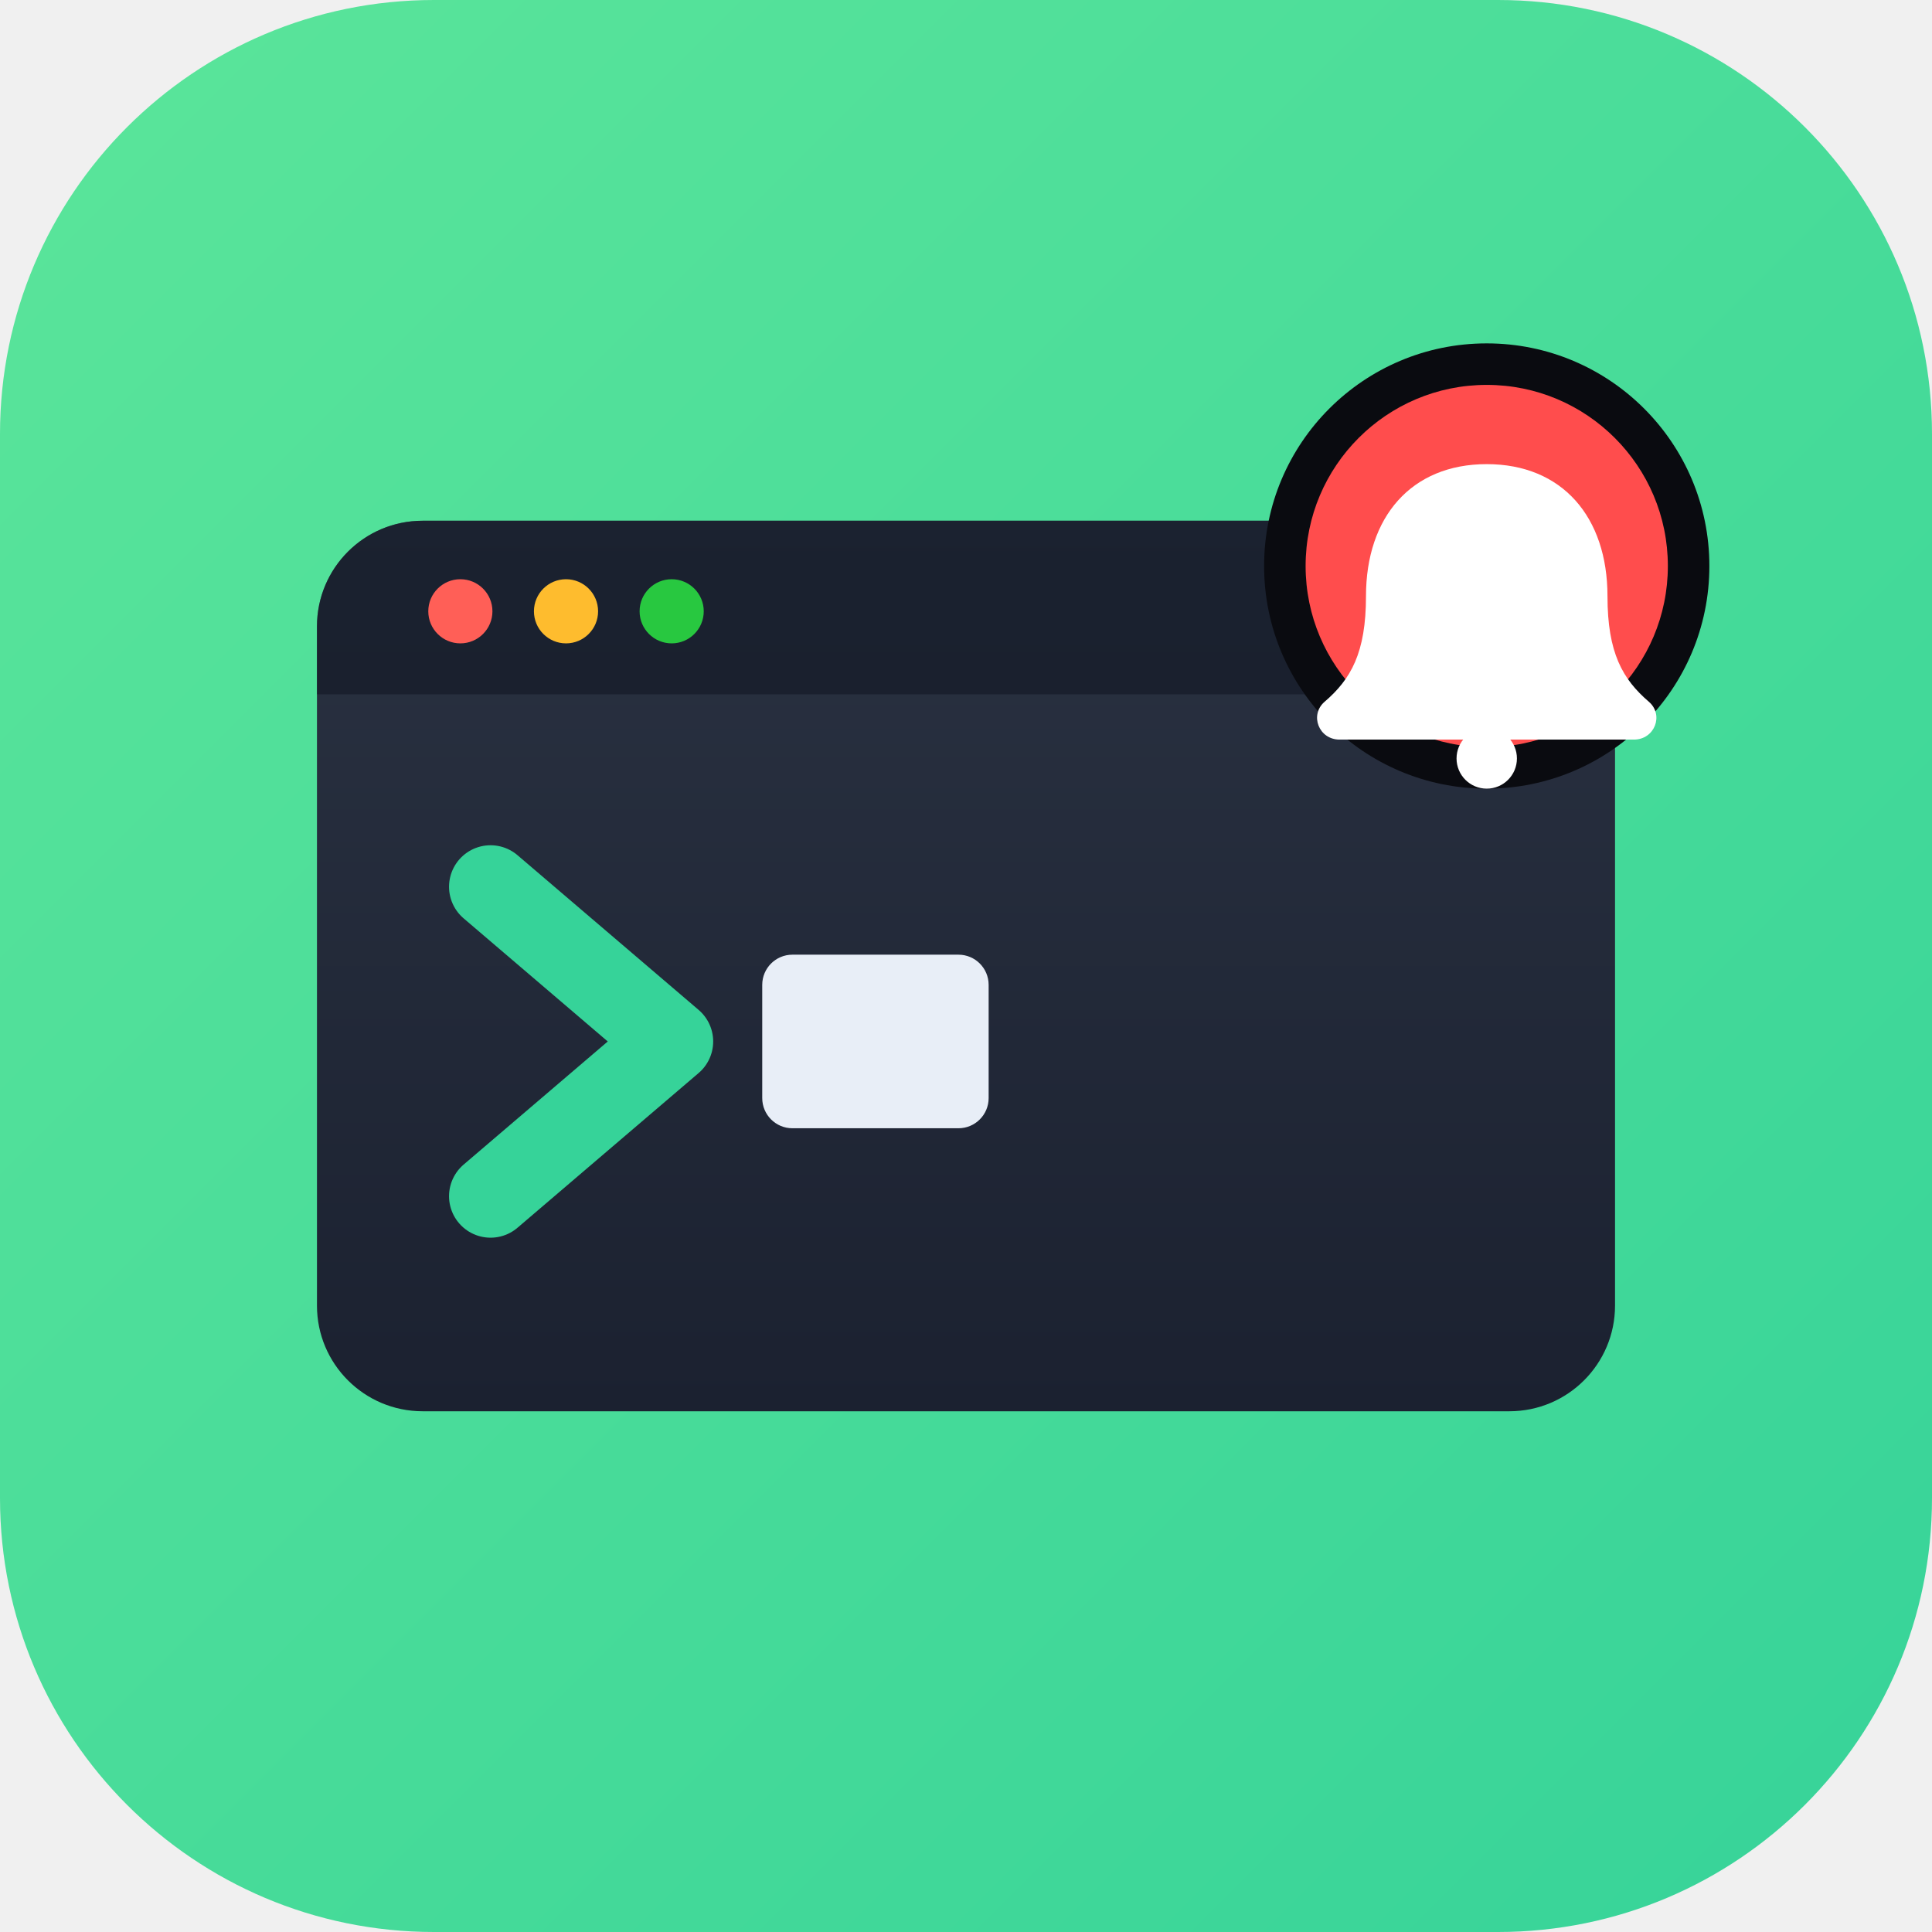
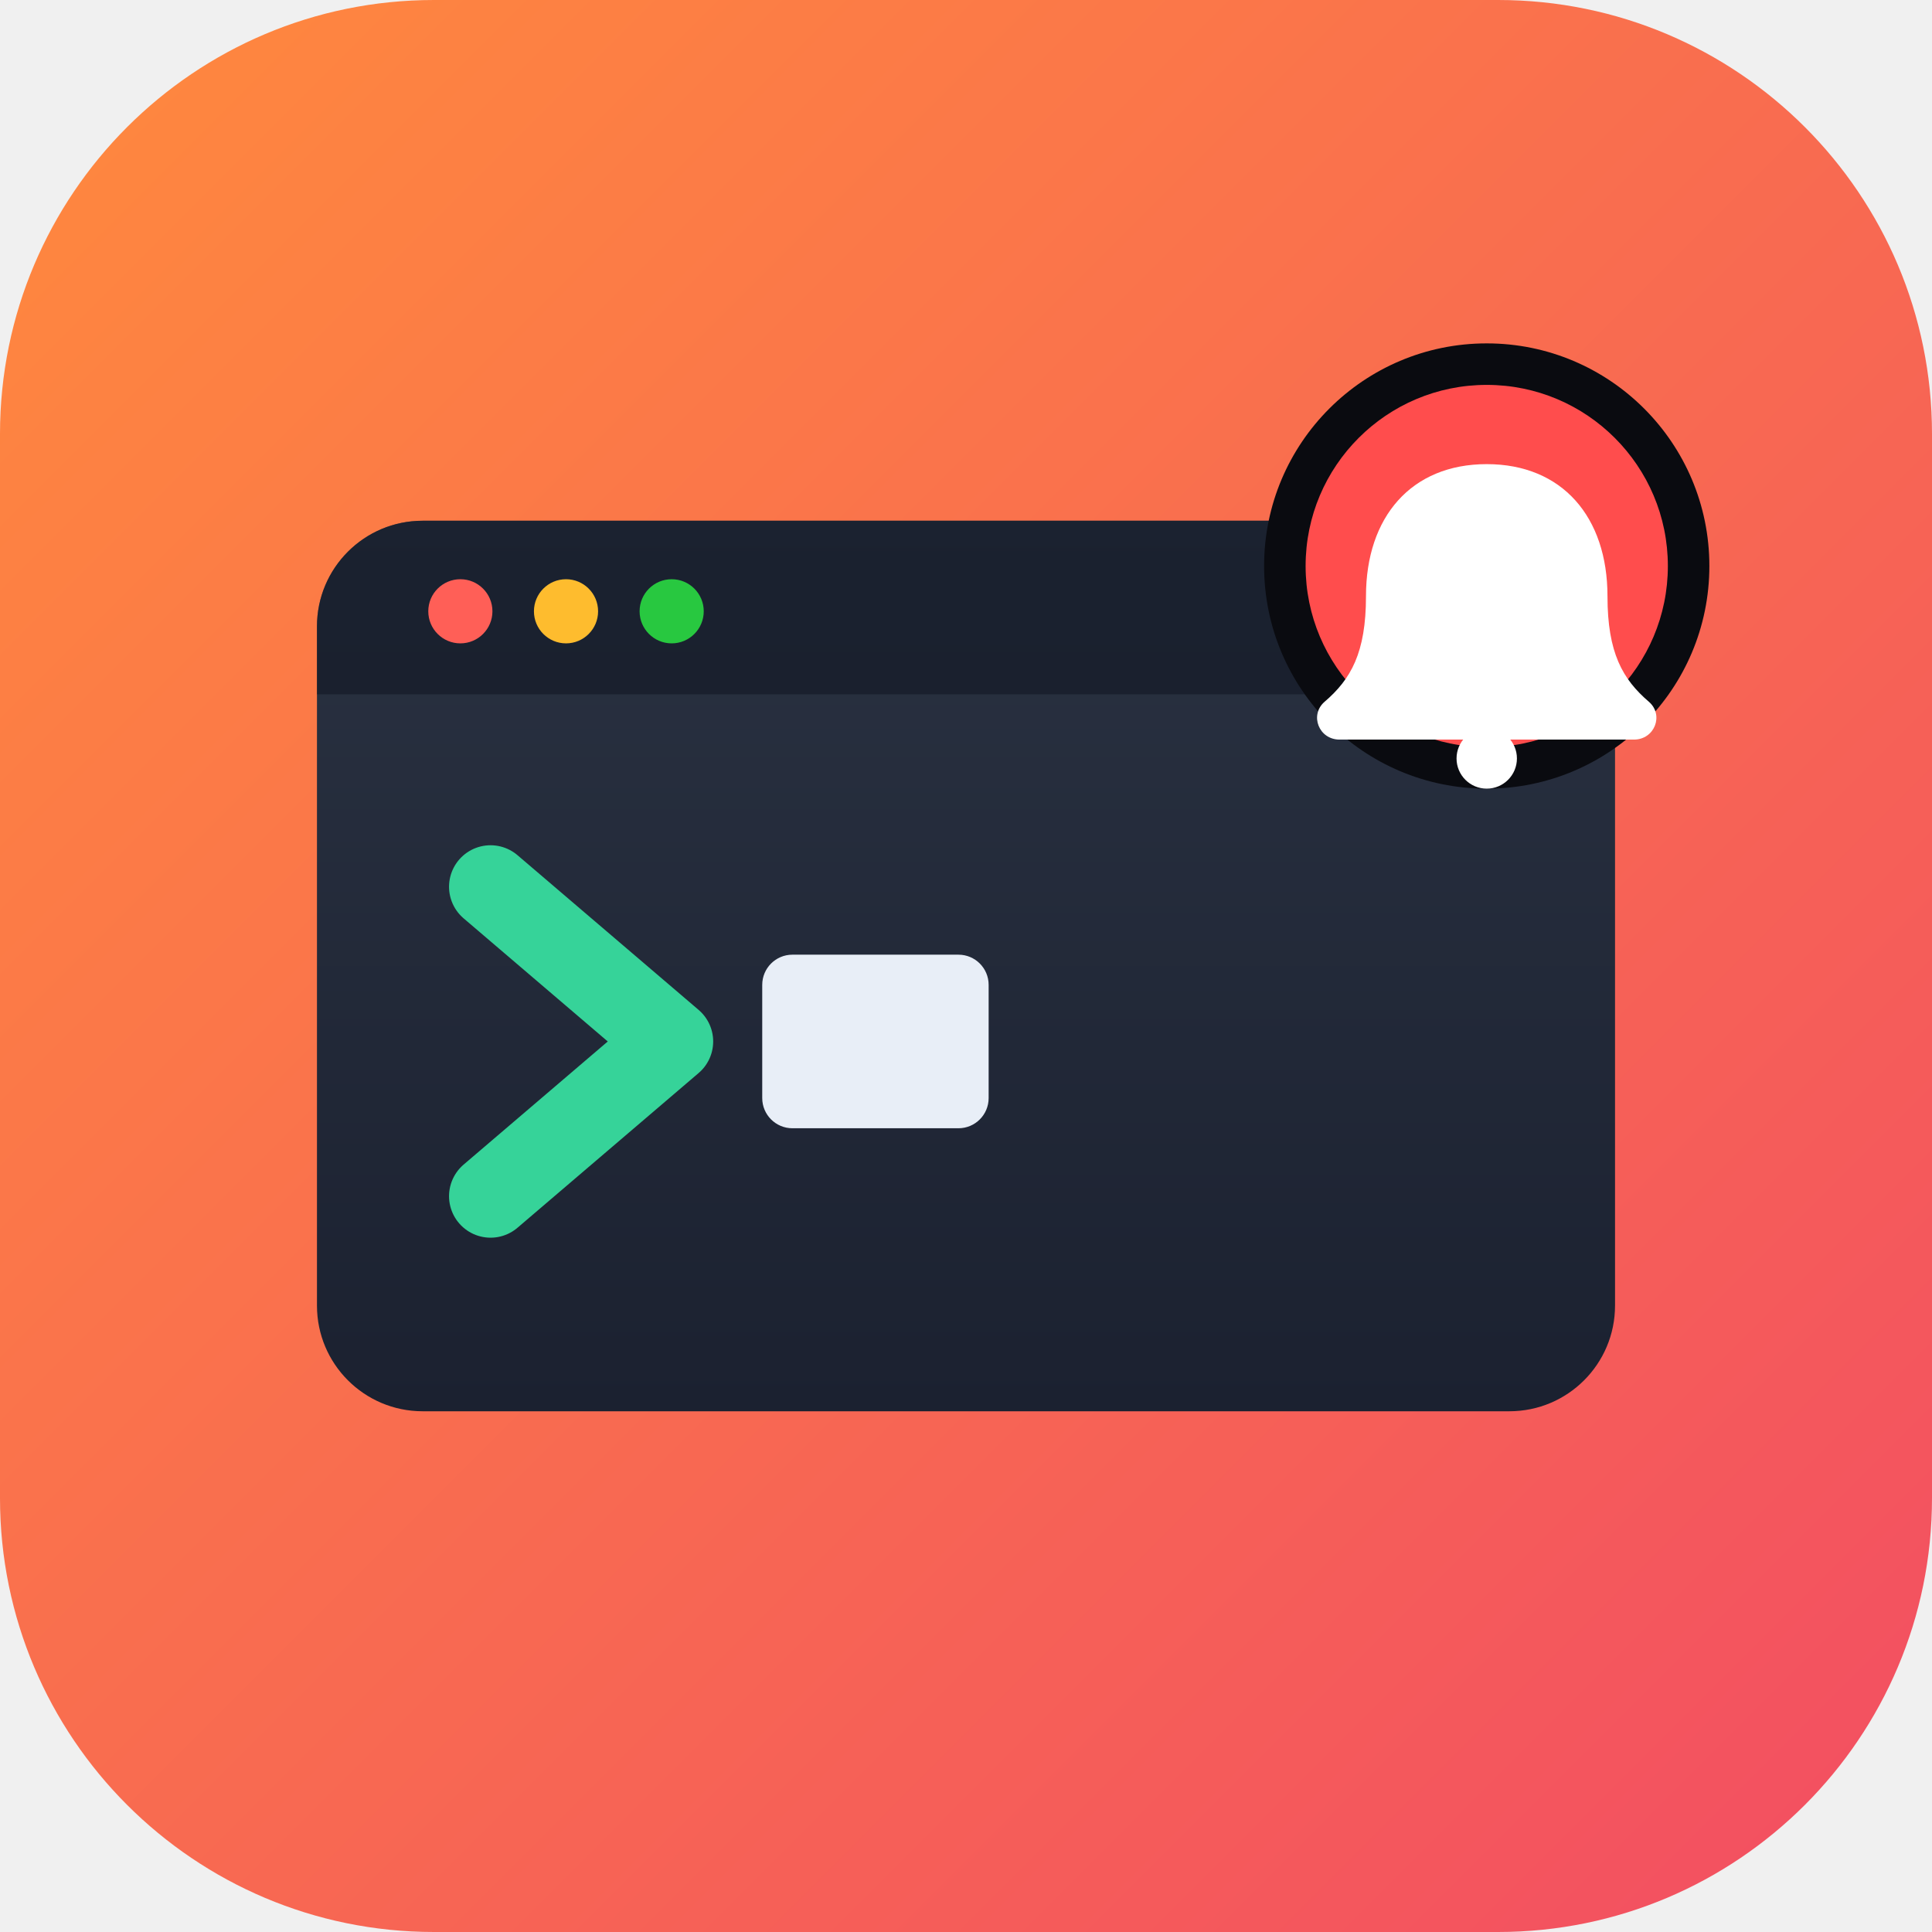
<svg xmlns="http://www.w3.org/2000/svg" width="1024" height="1024" viewBox="0 0 1024 1024" role="img" aria-label="promptring concept 3 variant — light green background with dark terminal and ring badge">
  <defs>
    <linearGradient id="c3gbg" x1="0" y1="0" x2="1" y2="1">
-       <stop offset="0" stop-color="#5be59a" />
-       <stop offset="1" stop-color="#36d399" />
+       <stop offset="0" stop-color="#ff8a3d" />
+       <stop offset="1" stop-color="#f24d63" />
    </linearGradient>
    <linearGradient id="c3gwin" x1="0" y1="0" x2="0" y2="1">
      <stop offset="0" stop-color="#2a3242" />
      <stop offset="1" stop-color="#1b2130" />
    </linearGradient>
  </defs>
  <rect x="0" y="0" width="1024" height="1024" rx="230" ry="230" fill="url(#c3gbg)" />
  <rect x="168" y="276" width="688" height="472" rx="56" fill="url(#c3gwin)" />
  <path d="M168 332 a56 56 0 0 1 56 -56 h576 a56 56 0 0 1 56 56 v36 h-688 z" fill="#0f1420" opacity="0.55" />
  <g>
    <circle cx="244" cy="324" r="17" fill="#ff5f57" />
    <circle cx="300" cy="324" r="17" fill="#febc2e" />
    <circle cx="356" cy="324" r="17" fill="#28c840" />
  </g>
  <path d="M260 470 L356 552 L260 634" fill="none" stroke="#36d399" stroke-width="44" stroke-linecap="round" stroke-linejoin="round" />
  <rect x="404" y="506" width="120" height="92" rx="16" fill="#e8eef7" />
  <g>
    <circle cx="788" cy="300" r="118" fill="#0a0b10" />
    <circle cx="788" cy="300" r="96" fill="#ff4d4d" />
    <path d="M788 246 c-40 0 -64 28 -64 70 c0 30 -8 44 -22 56 c-8 7 -3 20 8 20 h156 c11 0 16 -13 8 -20 c-14 -12 -22 -26 -22 -56 c0 -42 -24 -70 -64 -70 z" fill="#ffffff" />
    <circle cx="788" cy="402" r="16" fill="#ffffff" />
  </g>
</svg>
